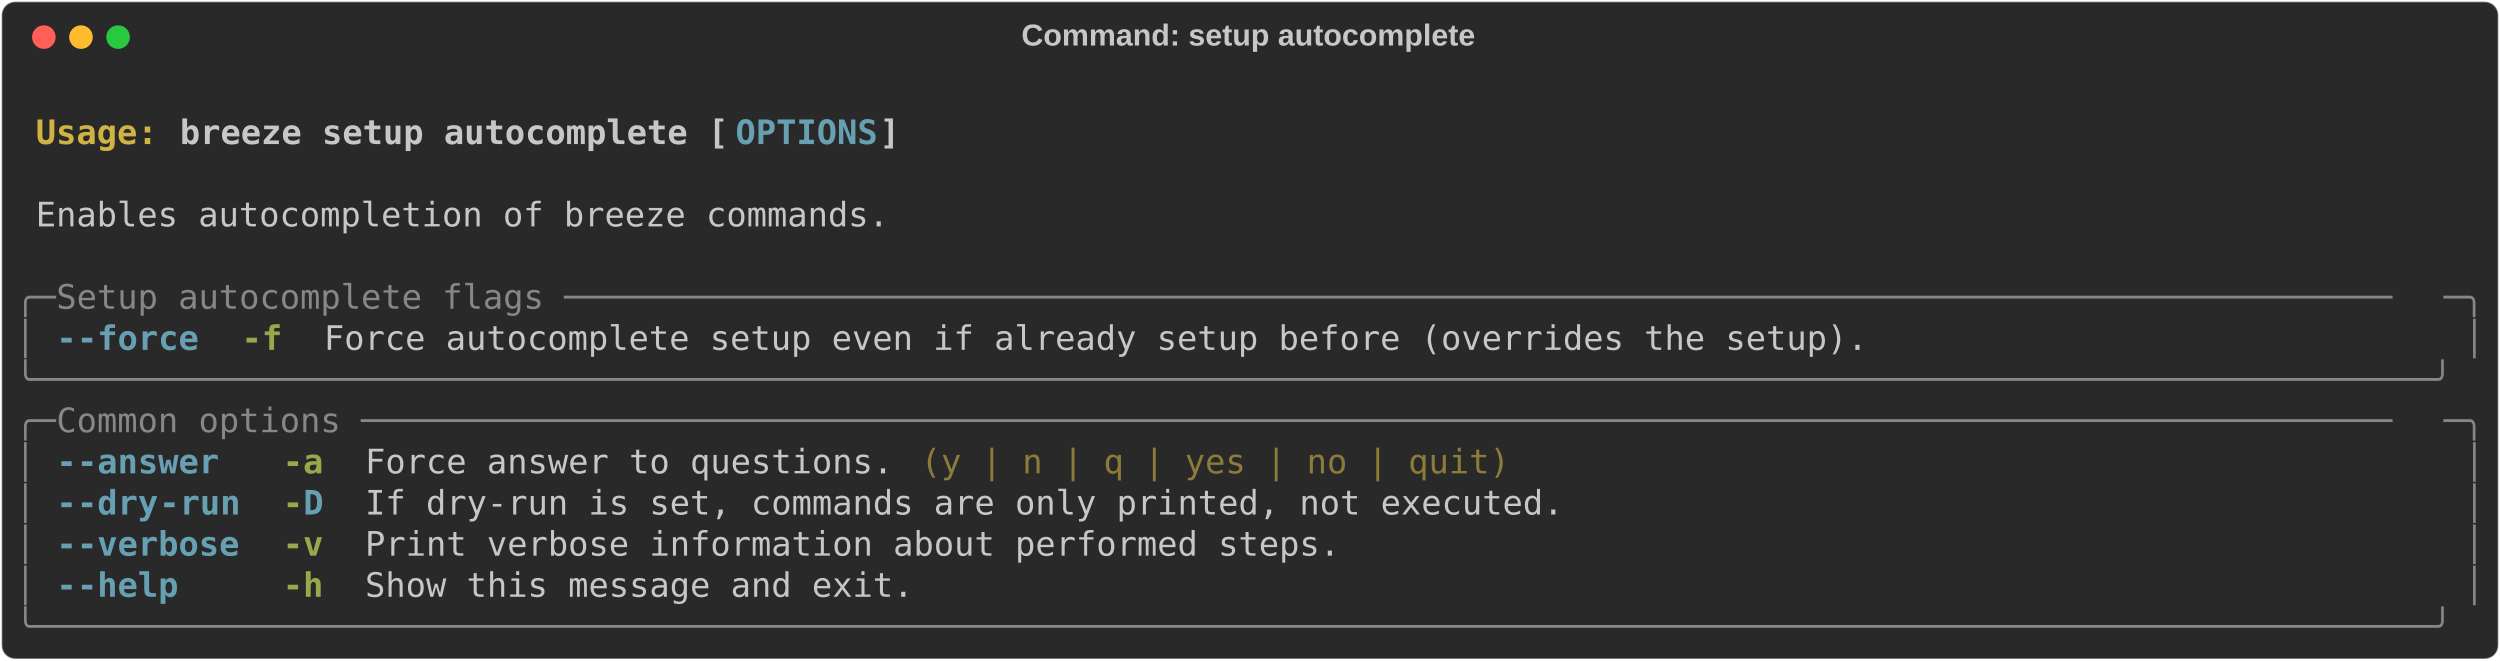
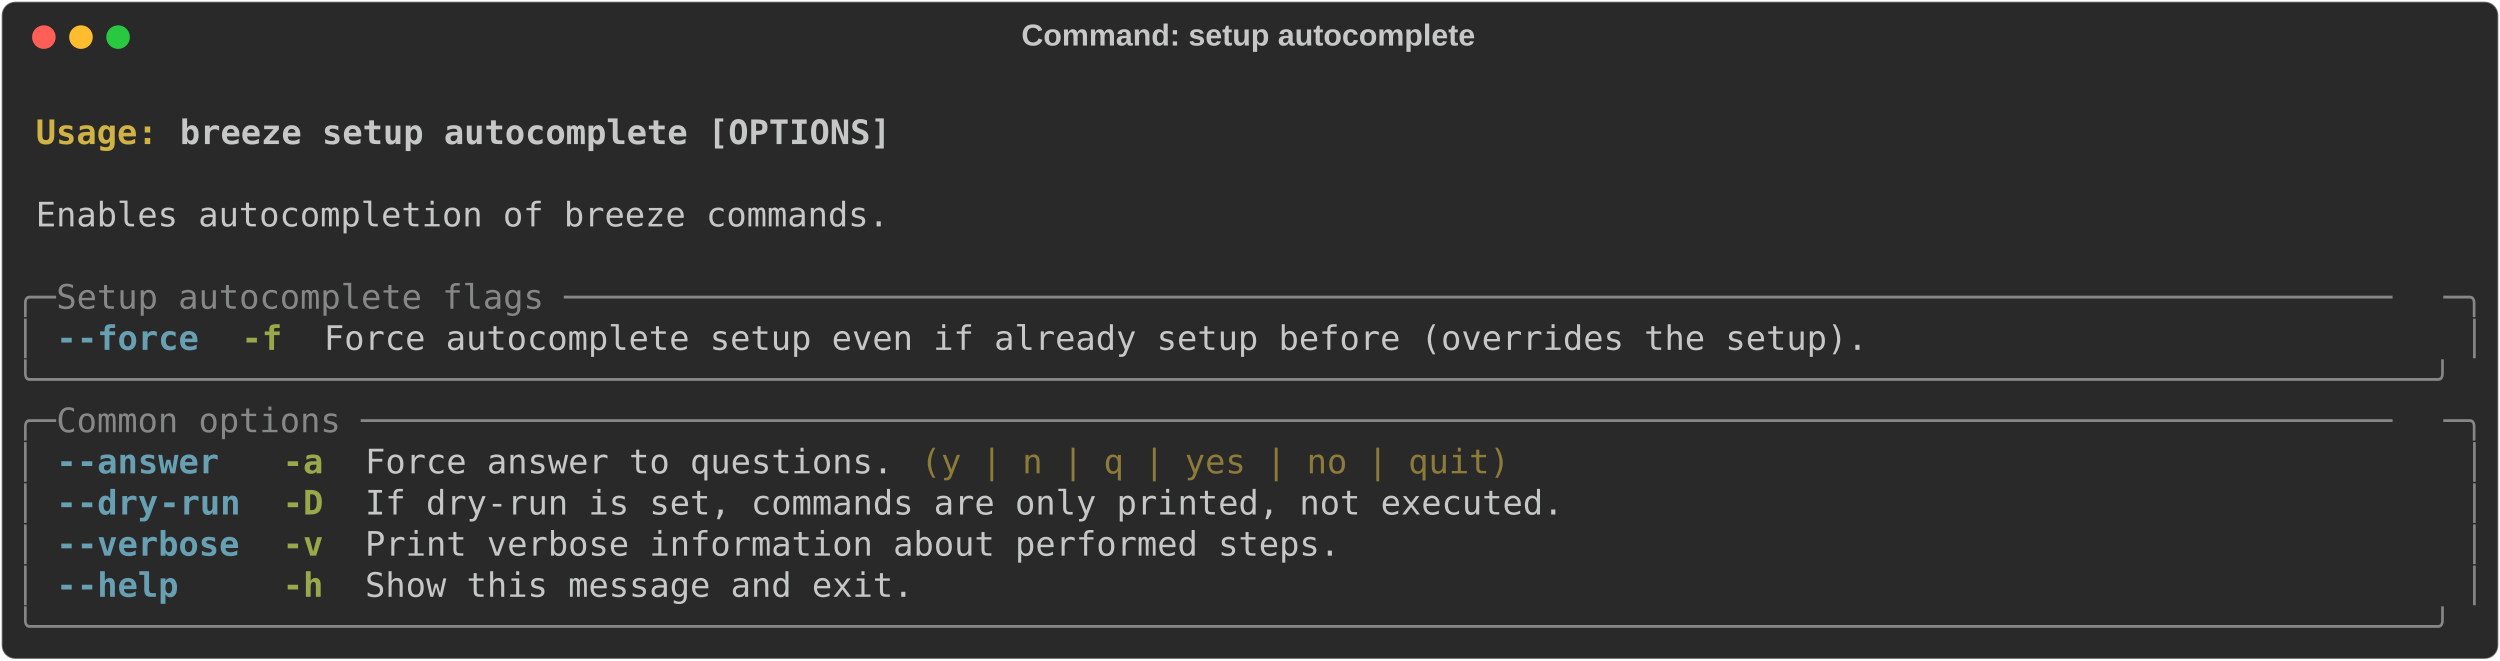
<svg xmlns="http://www.w3.org/2000/svg" class="rich-terminal" viewBox="0 0 1482 391.6">
  <style>

    @font-face {
        font-family: "Fira Code";
        src: local("FiraCode-Regular"),
                url("https://cdnjs.cloudflare.com/ajax/libs/firacode/6.2.0/woff2/FiraCode-Regular.woff2") format("woff2"),
                url("https://cdnjs.cloudflare.com/ajax/libs/firacode/6.2.0/woff/FiraCode-Regular.woff") format("woff");
        font-style: normal;
        font-weight: 400;
    }
    @font-face {
        font-family: "Fira Code";
        src: local("FiraCode-Bold"),
                url("https://cdnjs.cloudflare.com/ajax/libs/firacode/6.2.0/woff2/FiraCode-Bold.woff2") format("woff2"),
                url("https://cdnjs.cloudflare.com/ajax/libs/firacode/6.2.0/woff/FiraCode-Bold.woff") format("woff");
        font-style: bold;
        font-weight: 700;
    }

    .terminal-4043996855-matrix {
        font-family: Fira Code, monospace;
        font-size: 20px;
        line-height: 24.4px;
        font-variant-east-asian: full-width;
    }

    .terminal-4043996855-title {
        font-size: 18px;
        font-weight: bold;
        font-family: arial;
    }

    .terminal-4043996855-r1 { fill: #c5c8c6;font-weight: bold }
.terminal-4043996855-r2 { fill: #c5c8c6 }
.terminal-4043996855-r3 { fill: #d0b344;font-weight: bold }
- .terminal-4043996855-r4 { fill: #68a0b3;font-weight: bold }
- .terminal-4043996855-r5 { fill: #868887 }
+ .terminal-4043996855-r4 { fill: #868887 }
+ .terminal-4043996855-r5 { fill: #68a0b3;font-weight: bold }
.terminal-4043996855-r6 { fill: #98a84b;font-weight: bold }
.terminal-4043996855-r7 { fill: #8d7b39 }
    </style>
  <defs>
    <clipPath id="terminal-4043996855-clip-terminal">
      <rect x="0" y="0" width="1463.0" height="340.6" />
    </clipPath>
    <clipPath id="terminal-4043996855-line-0">
      <rect x="0" y="1.5" width="1464" height="24.65" />
    </clipPath>
    <clipPath id="terminal-4043996855-line-1">
      <rect x="0" y="25.9" width="1464" height="24.65" />
    </clipPath>
    <clipPath id="terminal-4043996855-line-2">
      <rect x="0" y="50.3" width="1464" height="24.65" />
    </clipPath>
    <clipPath id="terminal-4043996855-line-3">
      <rect x="0" y="74.7" width="1464" height="24.65" />
    </clipPath>
    <clipPath id="terminal-4043996855-line-4">
      <rect x="0" y="99.1" width="1464" height="24.65" />
    </clipPath>
    <clipPath id="terminal-4043996855-line-5">
      <rect x="0" y="123.5" width="1464" height="24.65" />
    </clipPath>
    <clipPath id="terminal-4043996855-line-6">
      <rect x="0" y="147.9" width="1464" height="24.65" />
    </clipPath>
    <clipPath id="terminal-4043996855-line-7">
      <rect x="0" y="172.3" width="1464" height="24.65" />
    </clipPath>
    <clipPath id="terminal-4043996855-line-8">
      <rect x="0" y="196.7" width="1464" height="24.65" />
    </clipPath>
    <clipPath id="terminal-4043996855-line-9">
      <rect x="0" y="221.1" width="1464" height="24.65" />
    </clipPath>
    <clipPath id="terminal-4043996855-line-10">
      <rect x="0" y="245.5" width="1464" height="24.65" />
    </clipPath>
    <clipPath id="terminal-4043996855-line-11">
      <rect x="0" y="269.9" width="1464" height="24.65" />
    </clipPath>
    <clipPath id="terminal-4043996855-line-12">
      <rect x="0" y="294.3" width="1464" height="24.65" />
    </clipPath>
  </defs>
  <rect fill="#292929" stroke="rgba(255,255,255,0.35)" stroke-width="1" x="1" y="1" width="1480" height="389.6" rx="8" />
  <text class="terminal-4043996855-title" fill="#c5c8c6" text-anchor="middle" x="740" y="27">Command: setup autocomplete</text>
  <g transform="translate(26,22)">
    <circle cx="0" cy="0" r="7" fill="#ff5f57" />
    <circle cx="22" cy="0" r="7" fill="#febc2e" />
    <circle cx="44" cy="0" r="7" fill="#28c840" />
  </g>
  <g transform="translate(9, 41)" clip-path="url(#terminal-4043996855-clip-terminal)">
    <g class="terminal-4043996855-matrix">
      <text class="terminal-4043996855-r2" x="1464" y="20" textLength="12.2" clip-path="url(#terminal-4043996855-line-0)">
</text>
      <text class="terminal-4043996855-r3" x="12.2" y="44.4" textLength="85.4" clip-path="url(#terminal-4043996855-line-1)">Usage: </text>
-       <text class="terminal-4043996855-r1" x="97.6" y="44.4" textLength="329.4" clip-path="url(#terminal-4043996855-line-1)">breeze setup autocomplete [</text>
-       <text class="terminal-4043996855-r4" x="427" y="44.4" textLength="85.4" clip-path="url(#terminal-4043996855-line-1)">OPTIONS</text>
-       <text class="terminal-4043996855-r1" x="512.4" y="44.4" textLength="12.2" clip-path="url(#terminal-4043996855-line-1)">]</text>
+       <text class="terminal-4043996855-r1" x="97.6" y="44.4" textLength="427" clip-path="url(#terminal-4043996855-line-1)">breeze setup autocomplete [OPTIONS]</text>
      <text class="terminal-4043996855-r2" x="1464" y="44.4" textLength="12.2" clip-path="url(#terminal-4043996855-line-1)">
</text>
      <text class="terminal-4043996855-r2" x="1464" y="68.8" textLength="12.2" clip-path="url(#terminal-4043996855-line-2)">
</text>
      <text class="terminal-4043996855-r2" x="12.2" y="93.2" textLength="512.4" clip-path="url(#terminal-4043996855-line-3)">Enables autocompletion of breeze commands.</text>
      <text class="terminal-4043996855-r2" x="1464" y="93.2" textLength="12.2" clip-path="url(#terminal-4043996855-line-3)">
</text>
      <text class="terminal-4043996855-r2" x="1464" y="117.6" textLength="12.2" clip-path="url(#terminal-4043996855-line-4)">
</text>
-       <text class="terminal-4043996855-r5" x="0" y="142" textLength="24.4" clip-path="url(#terminal-4043996855-line-5)">╭─</text>
-       <text class="terminal-4043996855-r5" x="24.4" y="142" textLength="1415.2" clip-path="url(#terminal-4043996855-line-5)"> Setup autocomplete flags ──────────────────────────────────────────────────────────────────────────────────────────</text>
-       <text class="terminal-4043996855-r5" x="1439.6" y="142" textLength="24.4" clip-path="url(#terminal-4043996855-line-5)">─╮</text>
+       <text class="terminal-4043996855-r4" x="0" y="142" textLength="24.4" clip-path="url(#terminal-4043996855-line-5)">╭─</text>
+       <text class="terminal-4043996855-r4" x="24.4" y="142" textLength="1415.2" clip-path="url(#terminal-4043996855-line-5)"> Setup autocomplete flags ──────────────────────────────────────────────────────────────────────────────────────────</text>
+       <text class="terminal-4043996855-r4" x="1439.6" y="142" textLength="24.4" clip-path="url(#terminal-4043996855-line-5)">─╮</text>
      <text class="terminal-4043996855-r2" x="1464" y="142" textLength="12.2" clip-path="url(#terminal-4043996855-line-5)">
</text>
-       <text class="terminal-4043996855-r5" x="0" y="166.4" textLength="12.2" clip-path="url(#terminal-4043996855-line-6)">│</text>
-       <text class="terminal-4043996855-r4" x="24.4" y="166.4" textLength="12.2" clip-path="url(#terminal-4043996855-line-6)">-</text>
-       <text class="terminal-4043996855-r4" x="36.6" y="166.4" textLength="73.2" clip-path="url(#terminal-4043996855-line-6)">-force</text>
+       <text class="terminal-4043996855-r4" x="0" y="166.4" textLength="12.2" clip-path="url(#terminal-4043996855-line-6)">│</text>
+       <text class="terminal-4043996855-r5" x="24.4" y="166.4" textLength="12.2" clip-path="url(#terminal-4043996855-line-6)">-</text>
+       <text class="terminal-4043996855-r5" x="36.6" y="166.4" textLength="73.2" clip-path="url(#terminal-4043996855-line-6)">-force</text>
      <text class="terminal-4043996855-r6" x="134.2" y="166.4" textLength="24.4" clip-path="url(#terminal-4043996855-line-6)">-f</text>
      <text class="terminal-4043996855-r2" x="183" y="166.4" textLength="927.2" clip-path="url(#terminal-4043996855-line-6)">Force autocomplete setup even if already setup before (overrides the setup).</text>
-       <text class="terminal-4043996855-r5" x="1451.8" y="166.4" textLength="12.2" clip-path="url(#terminal-4043996855-line-6)">│</text>
+       <text class="terminal-4043996855-r4" x="1451.8" y="166.4" textLength="12.2" clip-path="url(#terminal-4043996855-line-6)">│</text>
      <text class="terminal-4043996855-r2" x="1464" y="166.4" textLength="12.2" clip-path="url(#terminal-4043996855-line-6)">
</text>
-       <text class="terminal-4043996855-r5" x="0" y="190.8" textLength="1464" clip-path="url(#terminal-4043996855-line-7)">╰──────────────────────────────────────────────────────────────────────────────────────────────────────────────────────╯</text>
+       <text class="terminal-4043996855-r4" x="0" y="190.8" textLength="1464" clip-path="url(#terminal-4043996855-line-7)">╰──────────────────────────────────────────────────────────────────────────────────────────────────────────────────────╯</text>
      <text class="terminal-4043996855-r2" x="1464" y="190.8" textLength="12.2" clip-path="url(#terminal-4043996855-line-7)">
</text>
-       <text class="terminal-4043996855-r5" x="0" y="215.2" textLength="24.4" clip-path="url(#terminal-4043996855-line-8)">╭─</text>
-       <text class="terminal-4043996855-r5" x="24.4" y="215.2" textLength="1415.2" clip-path="url(#terminal-4043996855-line-8)"> Common options ────────────────────────────────────────────────────────────────────────────────────────────────────</text>
-       <text class="terminal-4043996855-r5" x="1439.6" y="215.2" textLength="24.4" clip-path="url(#terminal-4043996855-line-8)">─╮</text>
+       <text class="terminal-4043996855-r4" x="0" y="215.2" textLength="24.4" clip-path="url(#terminal-4043996855-line-8)">╭─</text>
+       <text class="terminal-4043996855-r4" x="24.4" y="215.2" textLength="1415.2" clip-path="url(#terminal-4043996855-line-8)"> Common options ────────────────────────────────────────────────────────────────────────────────────────────────────</text>
+       <text class="terminal-4043996855-r4" x="1439.6" y="215.2" textLength="24.4" clip-path="url(#terminal-4043996855-line-8)">─╮</text>
      <text class="terminal-4043996855-r2" x="1464" y="215.2" textLength="12.2" clip-path="url(#terminal-4043996855-line-8)">
</text>
-       <text class="terminal-4043996855-r5" x="0" y="239.6" textLength="12.2" clip-path="url(#terminal-4043996855-line-9)">│</text>
-       <text class="terminal-4043996855-r4" x="24.4" y="239.6" textLength="12.2" clip-path="url(#terminal-4043996855-line-9)">-</text>
-       <text class="terminal-4043996855-r4" x="36.6" y="239.6" textLength="85.4" clip-path="url(#terminal-4043996855-line-9)">-answer</text>
+       <text class="terminal-4043996855-r4" x="0" y="239.6" textLength="12.2" clip-path="url(#terminal-4043996855-line-9)">│</text>
+       <text class="terminal-4043996855-r5" x="24.4" y="239.6" textLength="12.2" clip-path="url(#terminal-4043996855-line-9)">-</text>
+       <text class="terminal-4043996855-r5" x="36.6" y="239.6" textLength="85.4" clip-path="url(#terminal-4043996855-line-9)">-answer</text>
      <text class="terminal-4043996855-r6" x="158.6" y="239.6" textLength="24.4" clip-path="url(#terminal-4043996855-line-9)">-a</text>
      <text class="terminal-4043996855-r2" x="207.4" y="239.6" textLength="317.2" clip-path="url(#terminal-4043996855-line-9)">Force answer to questions.</text>
      <text class="terminal-4043996855-r7" x="536.8" y="239.6" textLength="353.8" clip-path="url(#terminal-4043996855-line-9)">(y | n | q | yes | no | quit)</text>
-       <text class="terminal-4043996855-r5" x="1451.8" y="239.6" textLength="12.2" clip-path="url(#terminal-4043996855-line-9)">│</text>
+       <text class="terminal-4043996855-r4" x="1451.8" y="239.6" textLength="12.2" clip-path="url(#terminal-4043996855-line-9)">│</text>
      <text class="terminal-4043996855-r2" x="1464" y="239.6" textLength="12.2" clip-path="url(#terminal-4043996855-line-9)">
</text>
-       <text class="terminal-4043996855-r5" x="0" y="264" textLength="12.2" clip-path="url(#terminal-4043996855-line-10)">│</text>
-       <text class="terminal-4043996855-r4" x="24.4" y="264" textLength="12.2" clip-path="url(#terminal-4043996855-line-10)">-</text>
-       <text class="terminal-4043996855-r4" x="36.6" y="264" textLength="48.8" clip-path="url(#terminal-4043996855-line-10)">-dry</text>
-       <text class="terminal-4043996855-r4" x="85.4" y="264" textLength="48.8" clip-path="url(#terminal-4043996855-line-10)">-run</text>
-       <text class="terminal-4043996855-r6" x="158.6" y="264" textLength="12.2" clip-path="url(#terminal-4043996855-line-10)">-</text>
-       <text class="terminal-4043996855-r4" x="170.8" y="264" textLength="12.2" clip-path="url(#terminal-4043996855-line-10)">D</text>
+       <text class="terminal-4043996855-r4" x="0" y="264" textLength="12.2" clip-path="url(#terminal-4043996855-line-10)">│</text>
+       <text class="terminal-4043996855-r5" x="24.4" y="264" textLength="12.2" clip-path="url(#terminal-4043996855-line-10)">-</text>
+       <text class="terminal-4043996855-r5" x="36.6" y="264" textLength="48.8" clip-path="url(#terminal-4043996855-line-10)">-dry</text>
+       <text class="terminal-4043996855-r5" x="85.4" y="264" textLength="48.8" clip-path="url(#terminal-4043996855-line-10)">-run</text>
+       <text class="terminal-4043996855-r6" x="158.6" y="264" textLength="24.4" clip-path="url(#terminal-4043996855-line-10)">-D</text>
      <text class="terminal-4043996855-r2" x="207.4" y="264" textLength="719.8" clip-path="url(#terminal-4043996855-line-10)">If dry-run is set, commands are only printed, not executed.</text>
-       <text class="terminal-4043996855-r5" x="1451.8" y="264" textLength="12.2" clip-path="url(#terminal-4043996855-line-10)">│</text>
+       <text class="terminal-4043996855-r4" x="1451.8" y="264" textLength="12.2" clip-path="url(#terminal-4043996855-line-10)">│</text>
      <text class="terminal-4043996855-r2" x="1464" y="264" textLength="12.2" clip-path="url(#terminal-4043996855-line-10)">
</text>
-       <text class="terminal-4043996855-r5" x="0" y="288.4" textLength="12.2" clip-path="url(#terminal-4043996855-line-11)">│</text>
-       <text class="terminal-4043996855-r4" x="24.4" y="288.4" textLength="12.2" clip-path="url(#terminal-4043996855-line-11)">-</text>
-       <text class="terminal-4043996855-r4" x="36.6" y="288.4" textLength="97.6" clip-path="url(#terminal-4043996855-line-11)">-verbose</text>
+       <text class="terminal-4043996855-r4" x="0" y="288.4" textLength="12.2" clip-path="url(#terminal-4043996855-line-11)">│</text>
+       <text class="terminal-4043996855-r5" x="24.4" y="288.4" textLength="12.2" clip-path="url(#terminal-4043996855-line-11)">-</text>
+       <text class="terminal-4043996855-r5" x="36.6" y="288.4" textLength="97.6" clip-path="url(#terminal-4043996855-line-11)">-verbose</text>
      <text class="terminal-4043996855-r6" x="158.6" y="288.4" textLength="24.4" clip-path="url(#terminal-4043996855-line-11)">-v</text>
      <text class="terminal-4043996855-r2" x="207.4" y="288.4" textLength="585.6" clip-path="url(#terminal-4043996855-line-11)">Print verbose information about performed steps.</text>
-       <text class="terminal-4043996855-r5" x="1451.8" y="288.4" textLength="12.2" clip-path="url(#terminal-4043996855-line-11)">│</text>
+       <text class="terminal-4043996855-r4" x="1451.8" y="288.4" textLength="12.2" clip-path="url(#terminal-4043996855-line-11)">│</text>
      <text class="terminal-4043996855-r2" x="1464" y="288.4" textLength="12.2" clip-path="url(#terminal-4043996855-line-11)">
</text>
-       <text class="terminal-4043996855-r5" x="0" y="312.8" textLength="12.2" clip-path="url(#terminal-4043996855-line-12)">│</text>
-       <text class="terminal-4043996855-r4" x="24.4" y="312.8" textLength="12.2" clip-path="url(#terminal-4043996855-line-12)">-</text>
-       <text class="terminal-4043996855-r4" x="36.6" y="312.8" textLength="61" clip-path="url(#terminal-4043996855-line-12)">-help</text>
+       <text class="terminal-4043996855-r4" x="0" y="312.8" textLength="12.2" clip-path="url(#terminal-4043996855-line-12)">│</text>
+       <text class="terminal-4043996855-r5" x="24.4" y="312.8" textLength="12.2" clip-path="url(#terminal-4043996855-line-12)">-</text>
+       <text class="terminal-4043996855-r5" x="36.6" y="312.8" textLength="61" clip-path="url(#terminal-4043996855-line-12)">-help</text>
      <text class="terminal-4043996855-r6" x="158.6" y="312.8" textLength="24.4" clip-path="url(#terminal-4043996855-line-12)">-h</text>
      <text class="terminal-4043996855-r2" x="207.4" y="312.8" textLength="329.4" clip-path="url(#terminal-4043996855-line-12)">Show this message and exit.</text>
-       <text class="terminal-4043996855-r5" x="1451.8" y="312.8" textLength="12.2" clip-path="url(#terminal-4043996855-line-12)">│</text>
+       <text class="terminal-4043996855-r4" x="1451.8" y="312.8" textLength="12.2" clip-path="url(#terminal-4043996855-line-12)">│</text>
      <text class="terminal-4043996855-r2" x="1464" y="312.8" textLength="12.2" clip-path="url(#terminal-4043996855-line-12)">
</text>
-       <text class="terminal-4043996855-r5" x="0" y="337.2" textLength="1464" clip-path="url(#terminal-4043996855-line-13)">╰──────────────────────────────────────────────────────────────────────────────────────────────────────────────────────╯</text>
+       <text class="terminal-4043996855-r4" x="0" y="337.2" textLength="1464" clip-path="url(#terminal-4043996855-line-13)">╰──────────────────────────────────────────────────────────────────────────────────────────────────────────────────────╯</text>
      <text class="terminal-4043996855-r2" x="1464" y="337.2" textLength="12.2" clip-path="url(#terminal-4043996855-line-13)">
</text>
    </g>
  </g>
</svg>
